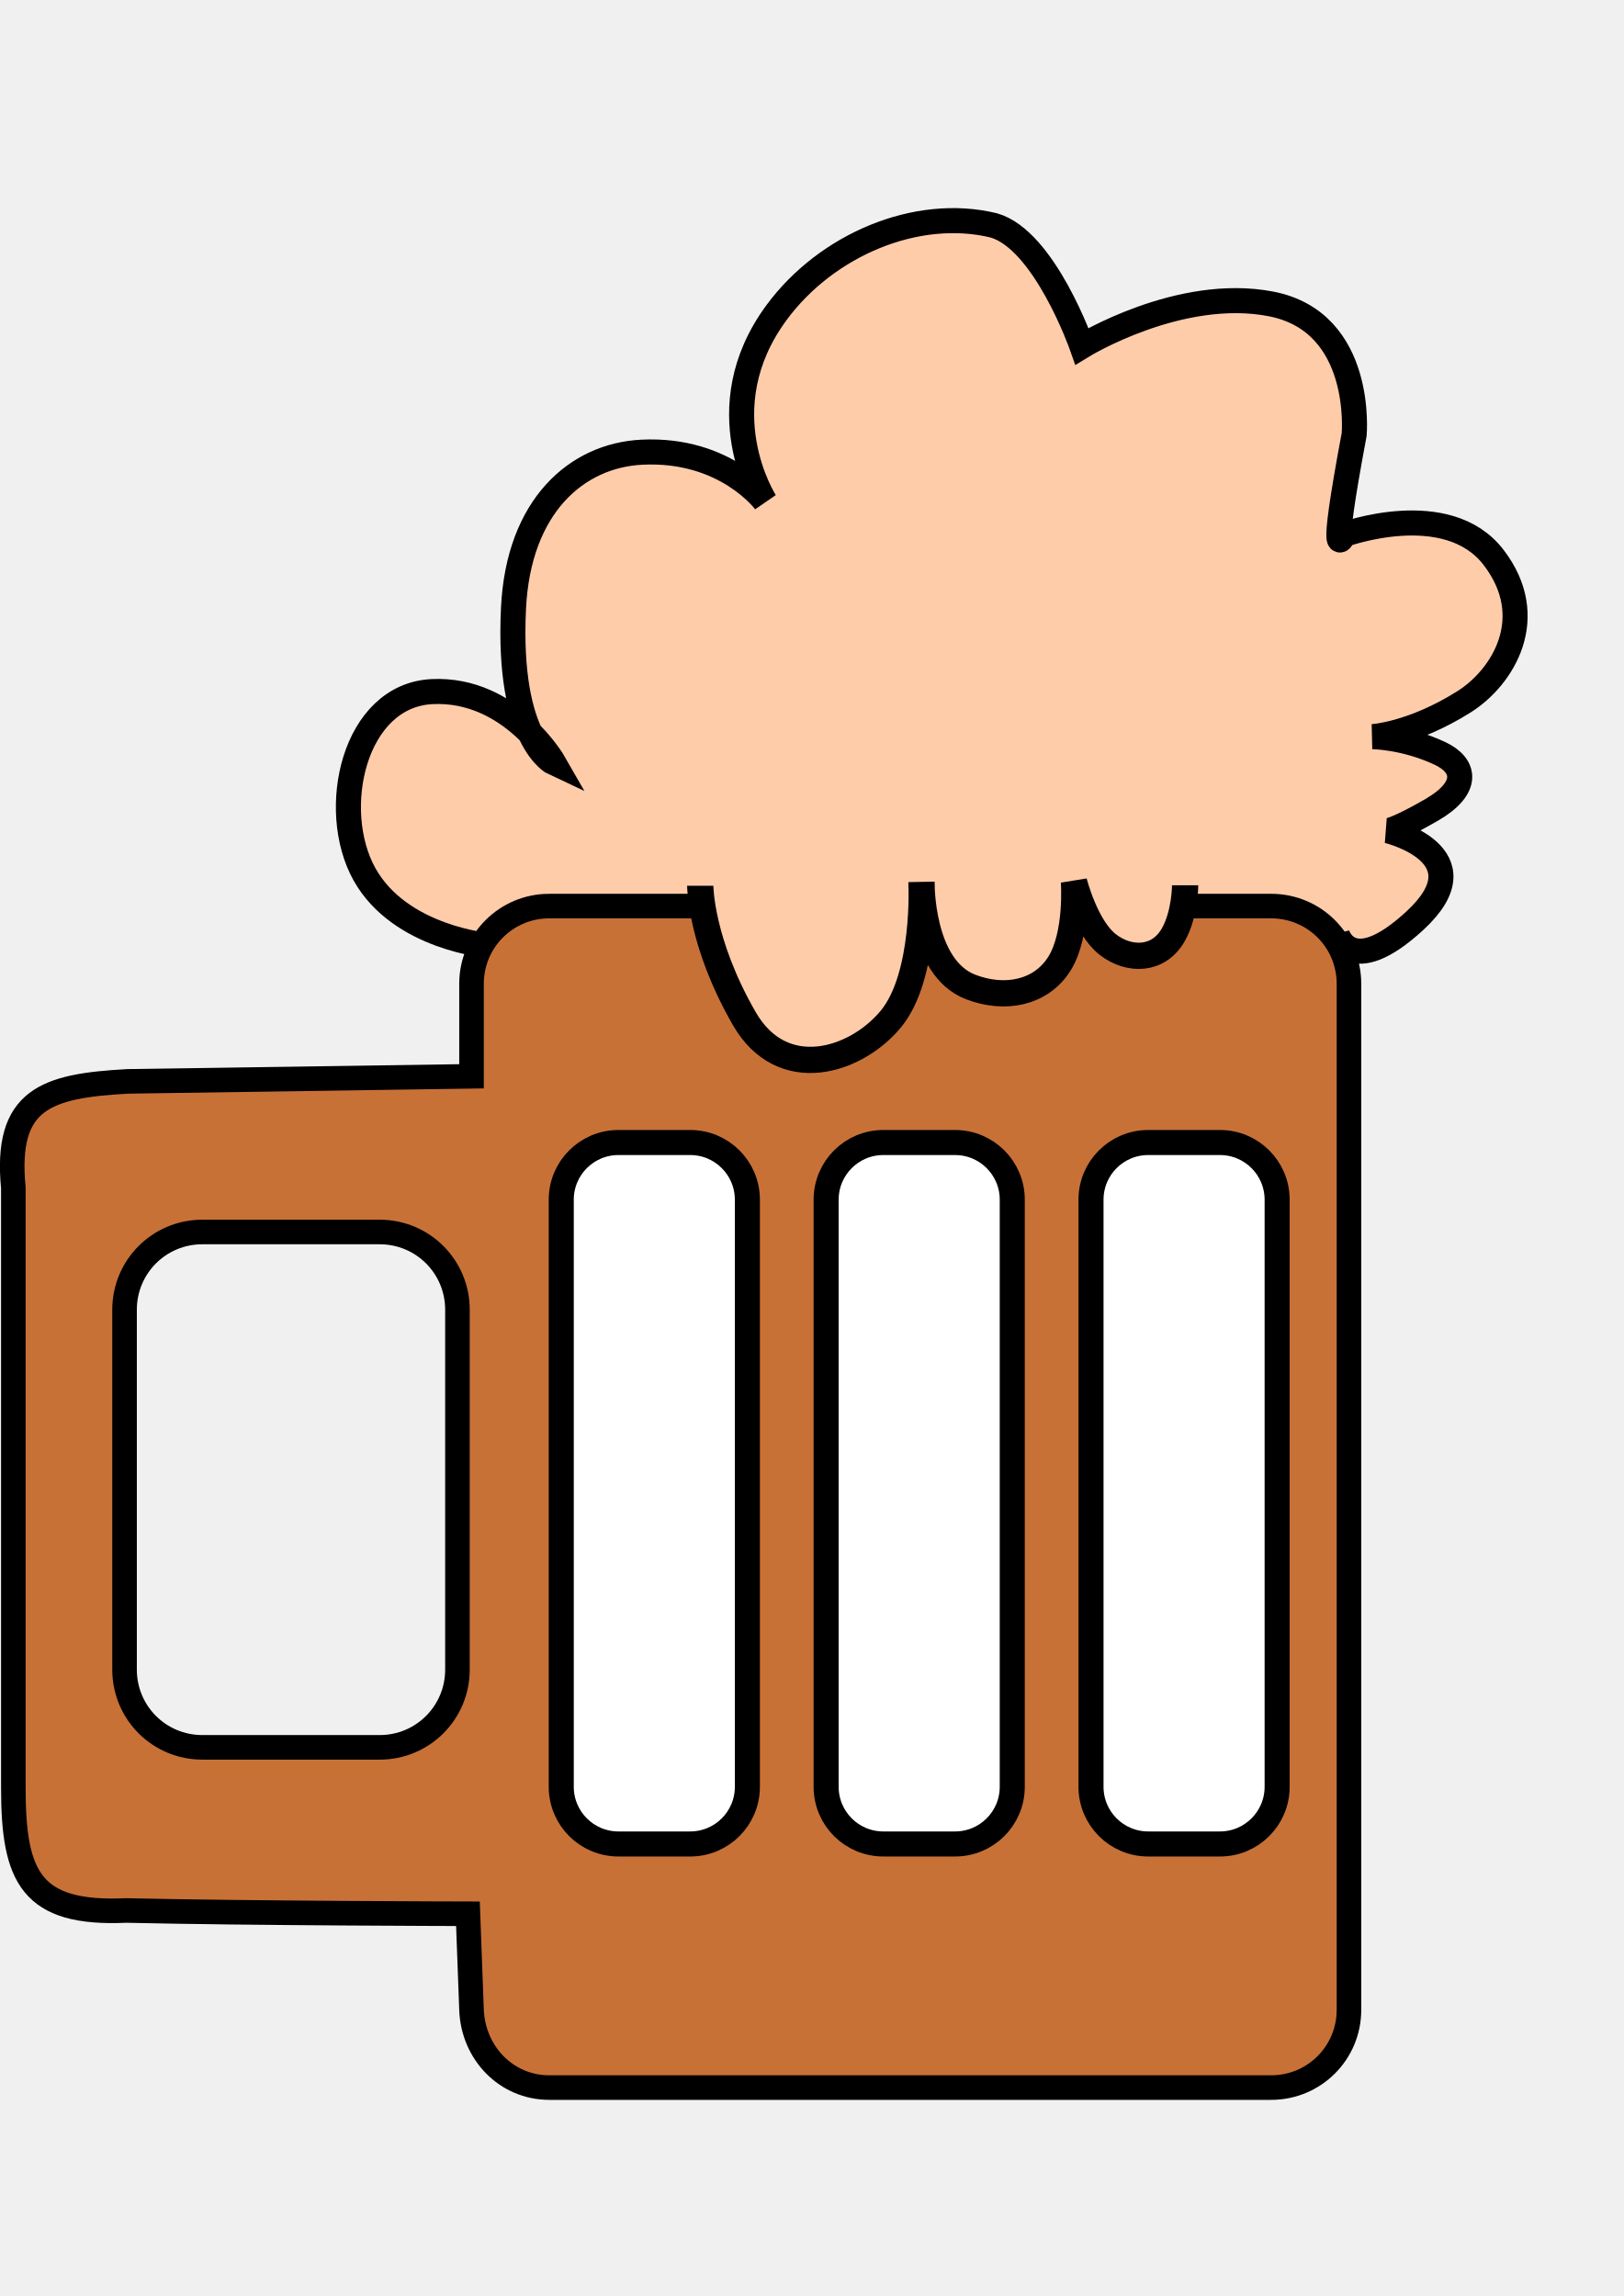
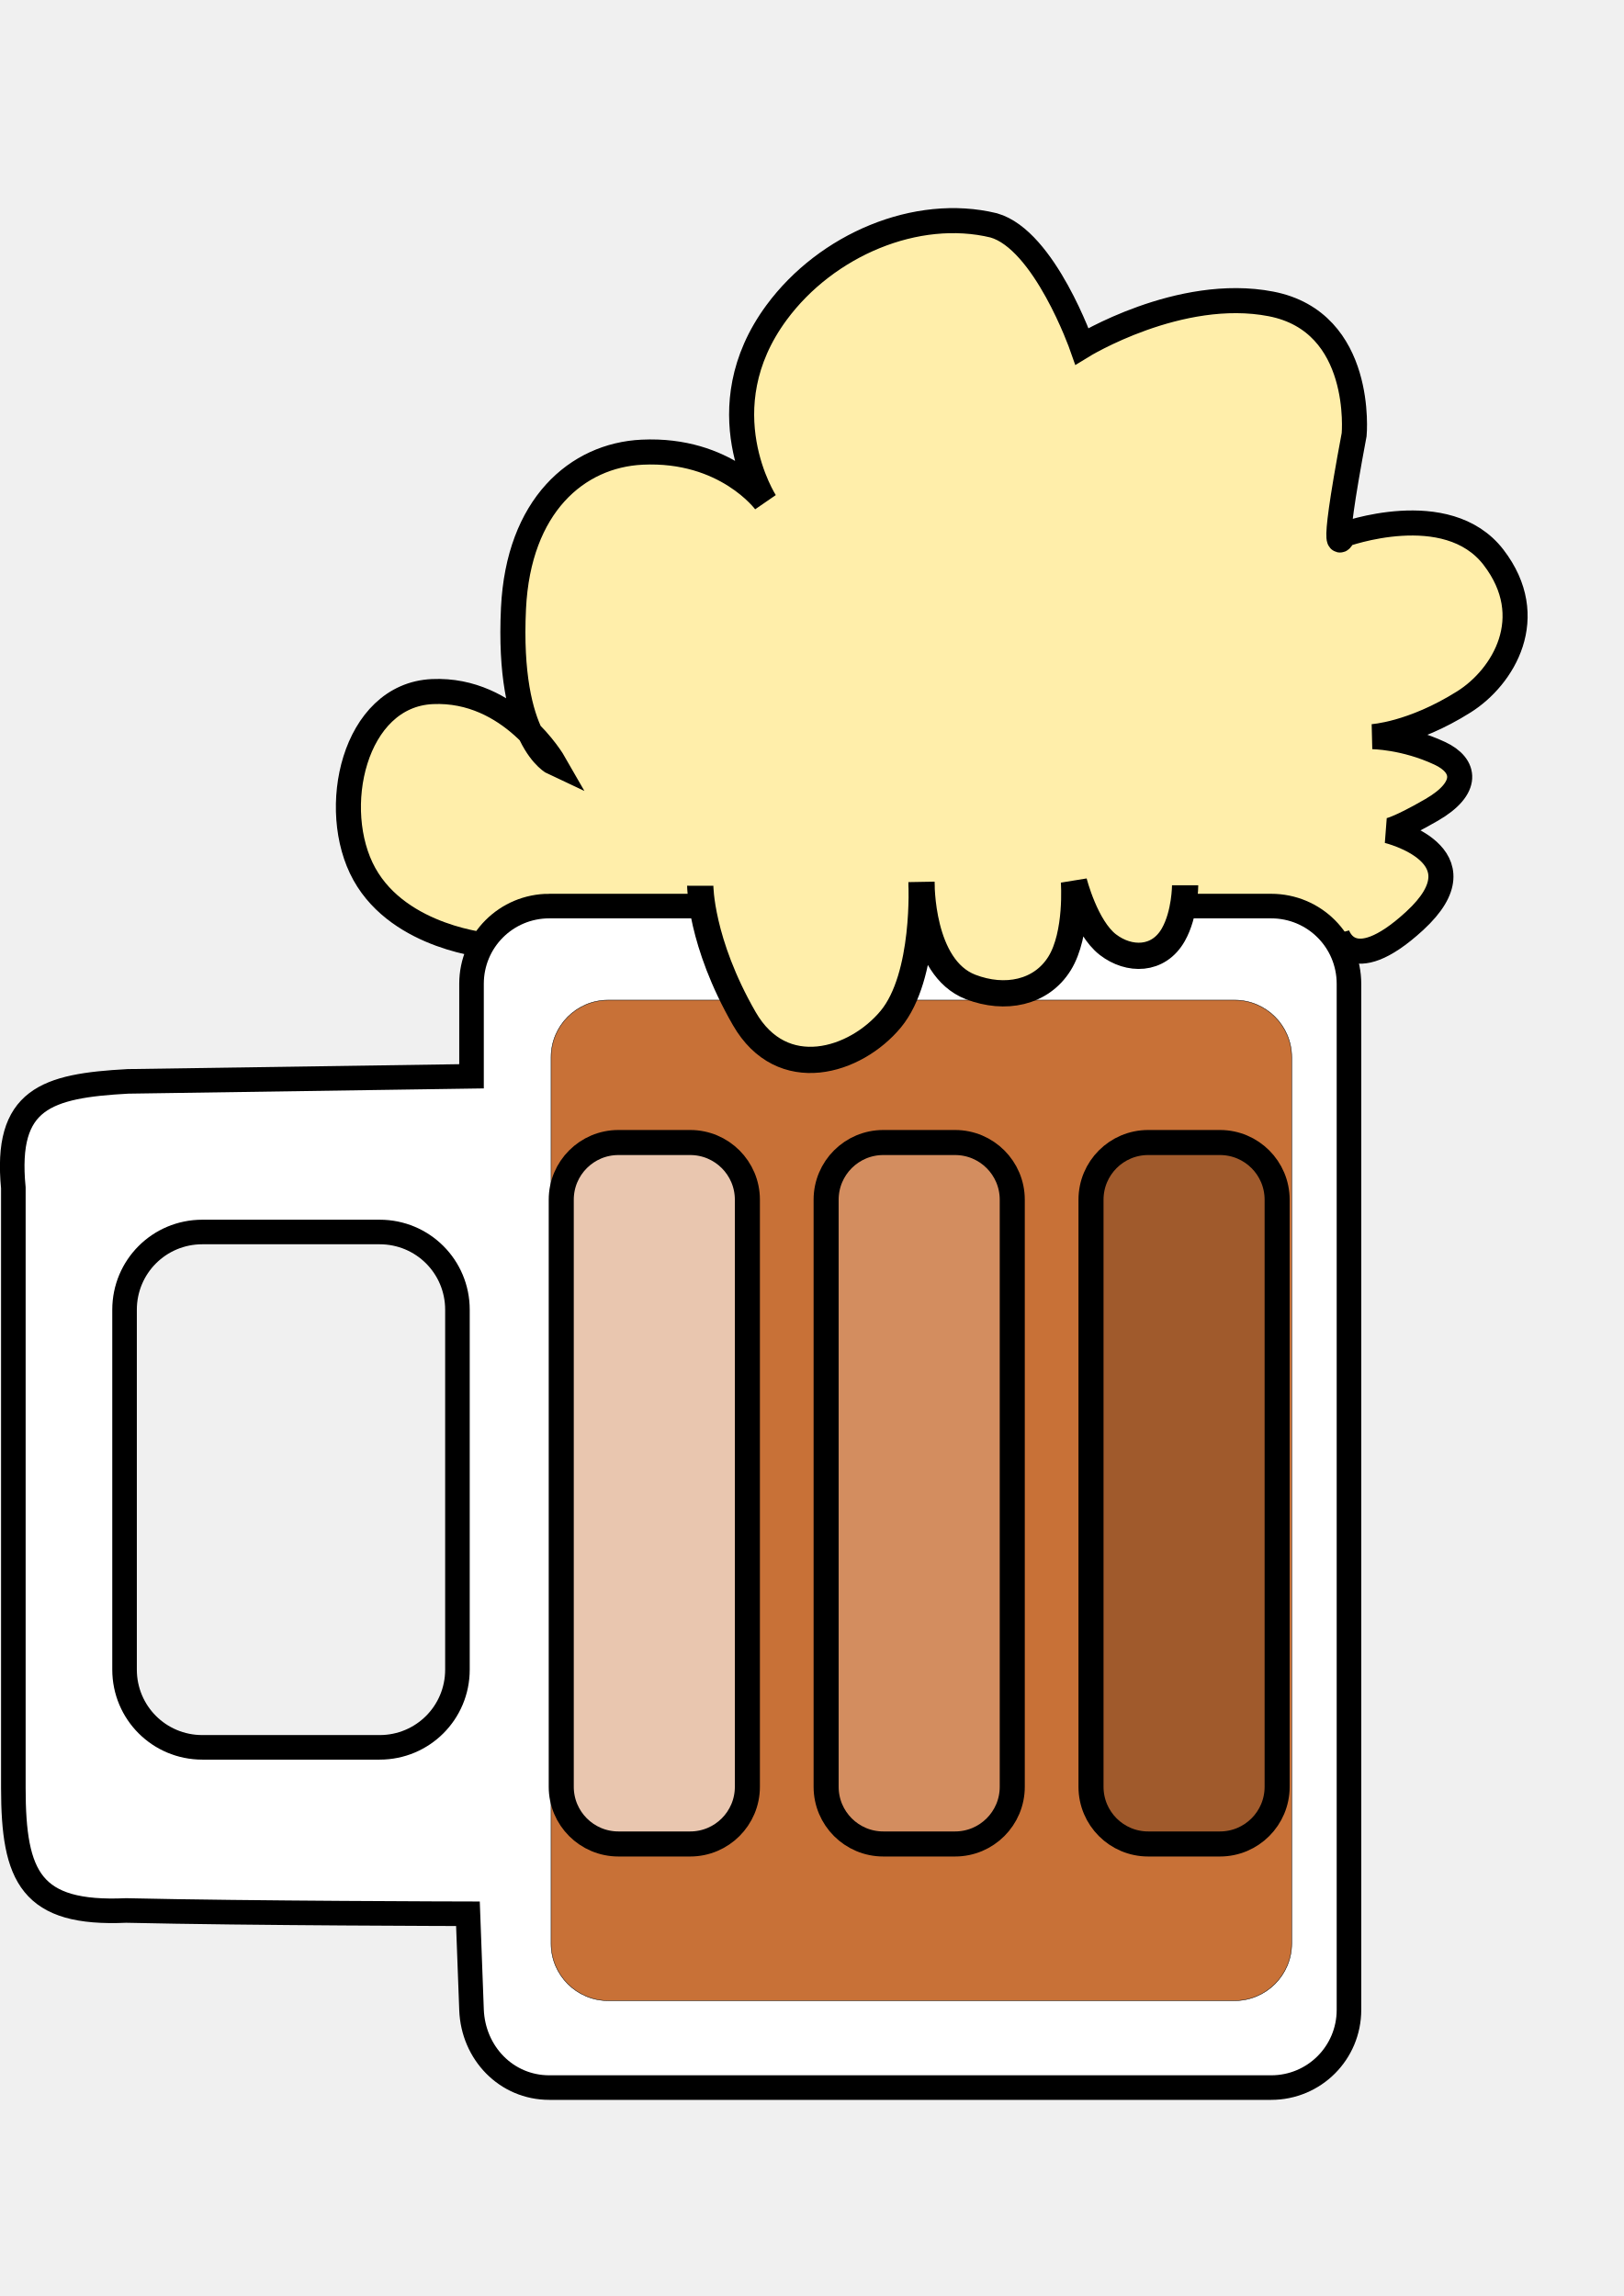
<svg xmlns="http://www.w3.org/2000/svg" width="210mm" height="297mm" viewBox="0 0 744.094 1052.362" id="svg2" version="1.1">
  <defs id="defs4" />
  <g id="layer1">
-     <g id="g4864" transform="translate(0,-89.90043)">
-       <path id="path4174" d="m 224.396,523.35 c 0,0 -41.009,-3.281 -57.412,-32.807 -16.403,-29.526 -4.921,-82.017 31.167,-83.658 36.088,-1.64 55.772,32.807 55.772,32.807 0,0 -21.553,-9.956 -18.607,-70.981 2.273,-47.079 29.17,-70.127 58.924,-71.554 38.463,-1.845 56.463,22.79 56.463,22.79 0,0 -27.545,-42.45 5.19,-86.822 22.883,-31.018 64.146,-48.484 99.476,-39.931 23.356,6.627 40.458,55.411 40.458,55.411 0,0 44.71,-27.547 86.645,-19.405 42.853,8.319 38.092,59.897 38.092,59.897 -12.054,64.192 -4.898,45.913 -4.898,45.913 0,0 47.411,-17.418 68.744,10.305 21.197,27.547 4.471,54.934 -13.495,66.256 -23.855,15.034 -42.024,15.977 -42.024,15.977 0,0 14.738,0.045 30.976,7.659 11.882,5.571 13.515,15.874 -3.75,25.882 -15.915,9.225 -20.139,9.581 -20.139,9.581 0,0 45.341,10.965 12.298,41.333 -29.707,27.302 -35.565,5.865 -35.565,5.865" style="fill:#ffccaa;fill-rule:evenodd;stroke:#000000;stroke-width:11.482;stroke-linecap:butt;stroke-linejoin:miter;stroke-miterlimit:4;stroke-dasharray:none;stroke-opacity:1" />
-       <path style="fill:#c87137;fill-opacity:1;stroke:#000000;stroke-width:11.26;stroke-miterlimit:4;stroke-dasharray:none;stroke-opacity:1" d="m 251.732,505.195 c -19.75,0 -35.648,15.899 -35.648,35.648 l 0,42.377 -157.475,2.324 C 21.191,587.584 2.139,593.481 6.119,634.346 l 0,141.617 0,133.416 c 0,40.925 8.063,58.152 51.67,56.184 56.032,1.298 156.654,1.504 156.654,1.504 l 1.641,44.016 c 0.736,19.736 15.899,35.65 35.648,35.65 l 330.809,0 c 19.75,0 35.65,-15.9 35.65,-35.65 l 0,-470.238 c 0,-19.75 -15.9,-35.648 -35.65,-35.648 l -330.809,0 z m -159.018,149.383 81.283,0 c 19.742,0 35.635,15.893 35.635,35.635 l 0,164.939 c 0,19.742 -15.893,35.635 -35.635,35.635 l -81.283,0 c -19.742,0 -35.635,-15.893 -35.635,-35.635 l 0,-164.939 c 0,-19.742 15.893,-35.635 35.635,-35.635 z" id="rect4171" />
-       <path id="path4176" d="m 320.907,495.885 c 0,0 -0.053,25.667 20.144,60.829 17.392,30.279 51.064,19.741 67.157,0.307 16.274,-19.652 14.091,-62.716 14.091,-62.716 0,0 -0.6,39.044 22.486,47.959 15.752,6.083 32.379,2.767 40.774,-10.76 8.395,-13.527 6.596,-37.507 6.596,-37.507 0,0 5.273,20.966 15.59,28.899 9.633,7.406 23.153,7.482 29.981,-4.611 5.383,-9.535 5.383,-22.615 5.383,-22.615" style="fill:#ffccaa;fill-rule:evenodd;stroke:#000000;stroke-width:12.022;stroke-linecap:butt;stroke-linejoin:miter;stroke-miterlimit:4;stroke-dasharray:none;stroke-opacity:1" />
-       <rect style="fill:#ffffff;fill-opacity:1;stroke:#000000;stroke-width:11.482;stroke-miterlimit:4;stroke-dasharray:none;stroke-opacity:1" id="rect4163" width="85.298" height="321.508" x="257.203" y="613.569" ry="26.206" />
-       <rect style="fill:#ffffff;fill-opacity:1;stroke:#000000;stroke-width:11.482;stroke-miterlimit:4;stroke-dasharray:none;stroke-opacity:1" id="rect4165" width="85.298" height="321.508" x="378.589" y="613.569" ry="26.206" />
-       <rect ry="26.206" y="613.569" x="499.975" height="321.508" width="85.298" id="rect4153" style="fill:#ffffff;fill-opacity:1;stroke:#000000;stroke-width:11.482;stroke-miterlimit:4;stroke-dasharray:none;stroke-opacity:1" />
-     </g>
+     <path style="fill:#ffeeaa;fill-rule:evenodd;stroke:#000000;stroke-width:11.482;stroke-linecap:butt;stroke-linejoin:miter;stroke-miterlimit:4;stroke-dasharray:none;stroke-opacity:1" d="m 224.396,433.449 c 0,0 -41.009,-3.281 -57.412,-32.807 -16.403,-29.526 -4.921,-82.017 31.167,-83.658 36.088,-1.64 55.772,32.807 55.772,32.807 0,0 -21.553,-9.956 -18.607,-70.981 2.273,-47.079 29.17,-70.127 58.924,-71.554 38.463,-1.845 56.463,22.79 56.463,22.79 0,0 -27.545,-42.45 5.19,-86.822 22.883,-31.018 64.146,-48.484 99.476,-39.931 23.356,6.627 40.458,55.411 40.458,55.411 0,0 44.71,-27.547 86.645,-19.405 42.853,8.319 38.092,59.897 38.092,59.897 -12.054,64.192 -4.898,45.913 -4.898,45.913 0,0 47.411,-17.418 68.744,10.305 21.197,27.547 4.471,54.934 -13.495,66.256 -23.855,15.034 -42.024,15.977 -42.024,15.977 0,0 14.738,0.045 30.976,7.659 11.882,5.571 13.515,15.874 -3.75,25.882 -15.915,9.225 -20.139,9.581 -20.139,9.581 0,0 45.341,10.965 12.298,41.333 -29.707,27.302 -35.565,5.865 -35.565,5.865" id="path4174" />
+     <path id="rect4171" d="m 251.732,415.295 c -19.75,0 -35.648,15.899 -35.648,35.648 l 0,42.377 -157.475,2.324 c -37.418,2.039 -56.471,7.936 -52.49,48.801 l 0,141.617 0,133.416 c 0,40.925 8.063,58.152 51.67,56.184 56.032,1.298 156.654,1.504 156.654,1.504 l 1.641,44.016 c 0.736,19.736 15.899,35.65 35.648,35.65 l 330.809,0 c 19.75,0 35.65,-15.9 35.65,-35.65 l 0,-470.238 c 0,-19.75 -15.9,-35.648 -35.65,-35.648 l -330.809,0 z m -159.018,149.383 81.283,0 c 19.742,0 35.635,15.893 35.635,35.635 l 0,164.939 c 0,19.742 -15.893,35.635 -35.635,35.635 l -81.283,0 c -19.742,0 -35.635,-15.893 -35.635,-35.635 l 0,-164.939 c 0,-19.742 15.893,-35.635 35.635,-35.635 z" style="fill:#ffffff;fill-opacity:1;stroke:#000000;stroke-width:11.26;stroke-miterlimit:4;stroke-dasharray:none;stroke-opacity:1" />
+     <rect style="fill:#c87137;fill-opacity:1;stroke:#000000;stroke-width:0.2;stroke-miterlimit:4;stroke-dasharray:none;stroke-opacity:1" id="rect4164" width="339.411" height="458.609" x="252.538" y="458.393" ry="26.206" />
+   </g>
+   <g id="layer4">
+     <rect ry="26.206" y="523.668" x="257.203" height="321.508" width="85.298" id="rect4163" style="fill:#e9c6af;fill-opacity:1;stroke:#000000;stroke-width:11.482;stroke-miterlimit:4;stroke-dasharray:none;stroke-opacity:1" />
+     <rect ry="26.206" y="523.668" x="378.589" height="321.508" width="85.298" id="rect4165" style="fill:#d38d5f;fill-opacity:1;stroke:#000000;stroke-width:11.482;stroke-miterlimit:4;stroke-dasharray:none;stroke-opacity:1" />
+     <rect style="fill:#a05a2c;fill-opacity:1;stroke:#000000;stroke-width:11.482;stroke-miterlimit:4;stroke-dasharray:none;stroke-opacity:1" id="rect4153" width="85.298" height="321.508" x="499.975" y="523.668" ry="26.206" />
+     <path style="fill:#ffeeaa;fill-rule:evenodd;stroke:#000000;stroke-width:12.022;stroke-linecap:butt;stroke-linejoin:miter;stroke-miterlimit:4;stroke-dasharray:none;stroke-opacity:1" d="m 320.907,405.985 c 0,0 -0.053,25.667 20.144,60.829 17.392,30.279 51.064,19.741 67.157,0.307 16.274,-19.652 14.091,-62.716 14.091,-62.716 0,0 -0.6,39.044 22.486,47.959 15.752,6.083 32.379,2.767 40.774,-10.76 8.395,-13.527 6.596,-37.507 6.596,-37.507 0,0 5.273,20.966 15.59,28.899 9.633,7.406 23.153,7.482 29.981,-4.611 5.383,-9.535 5.383,-22.615 5.383,-22.615" id="path4176" />
  </g>
</svg>
